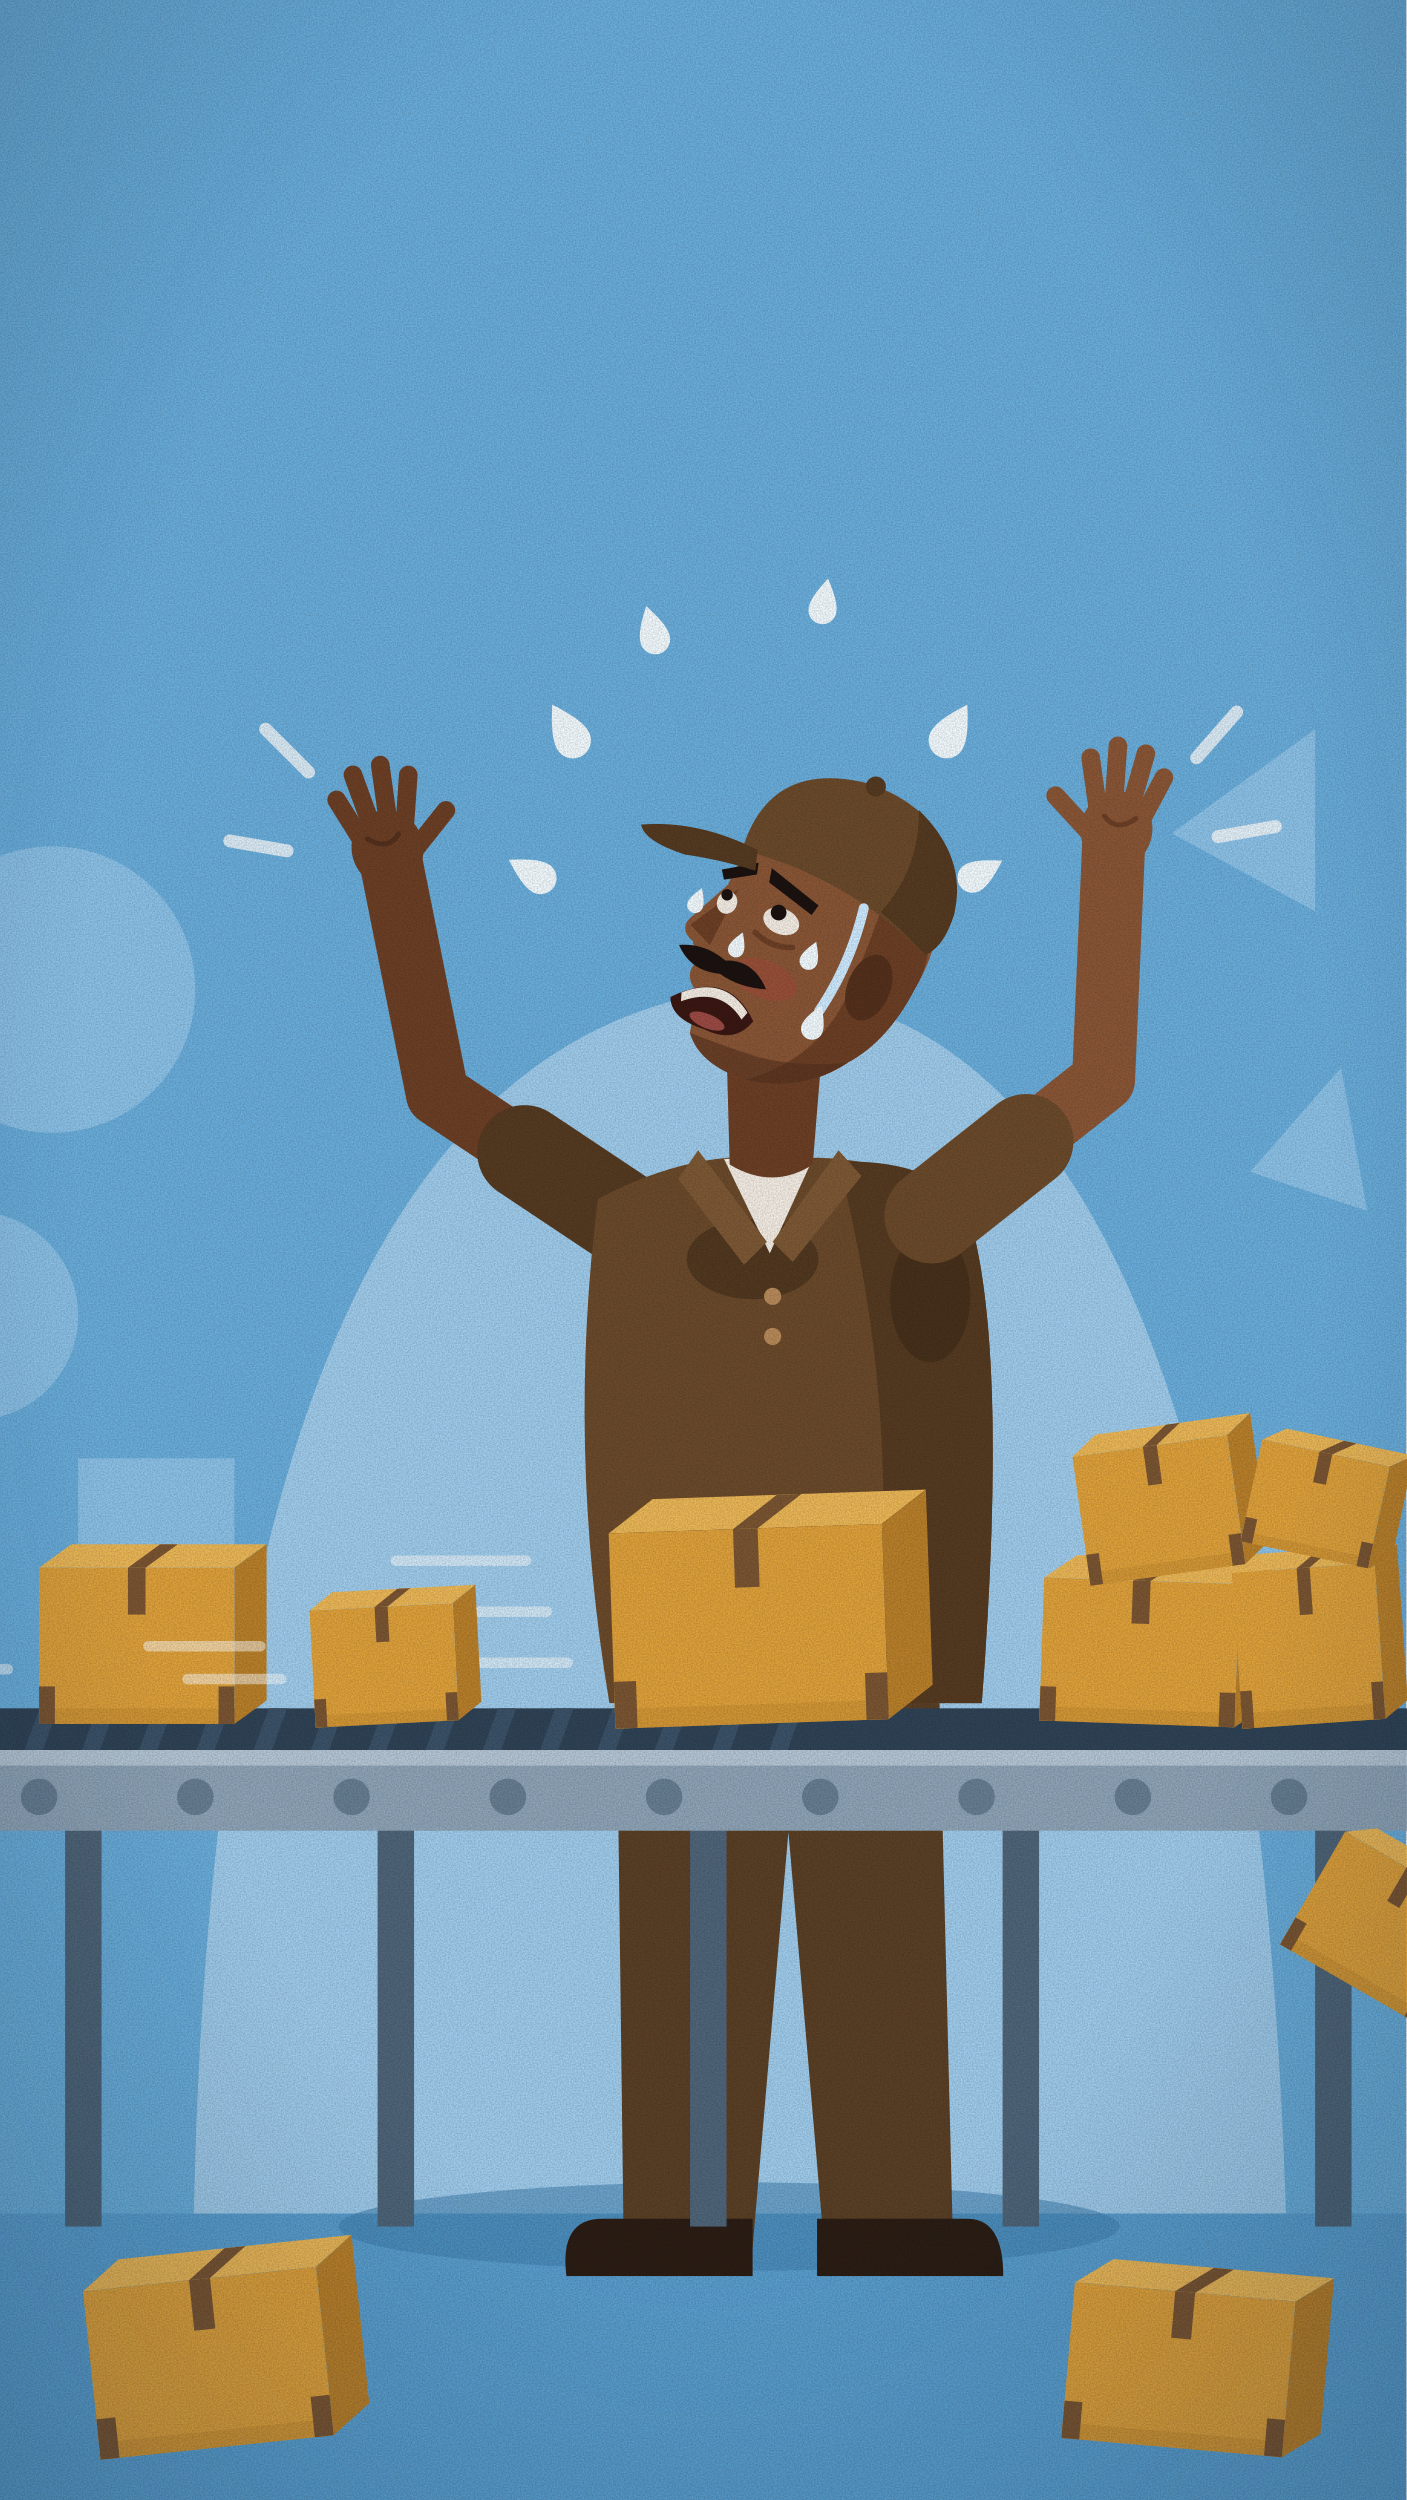
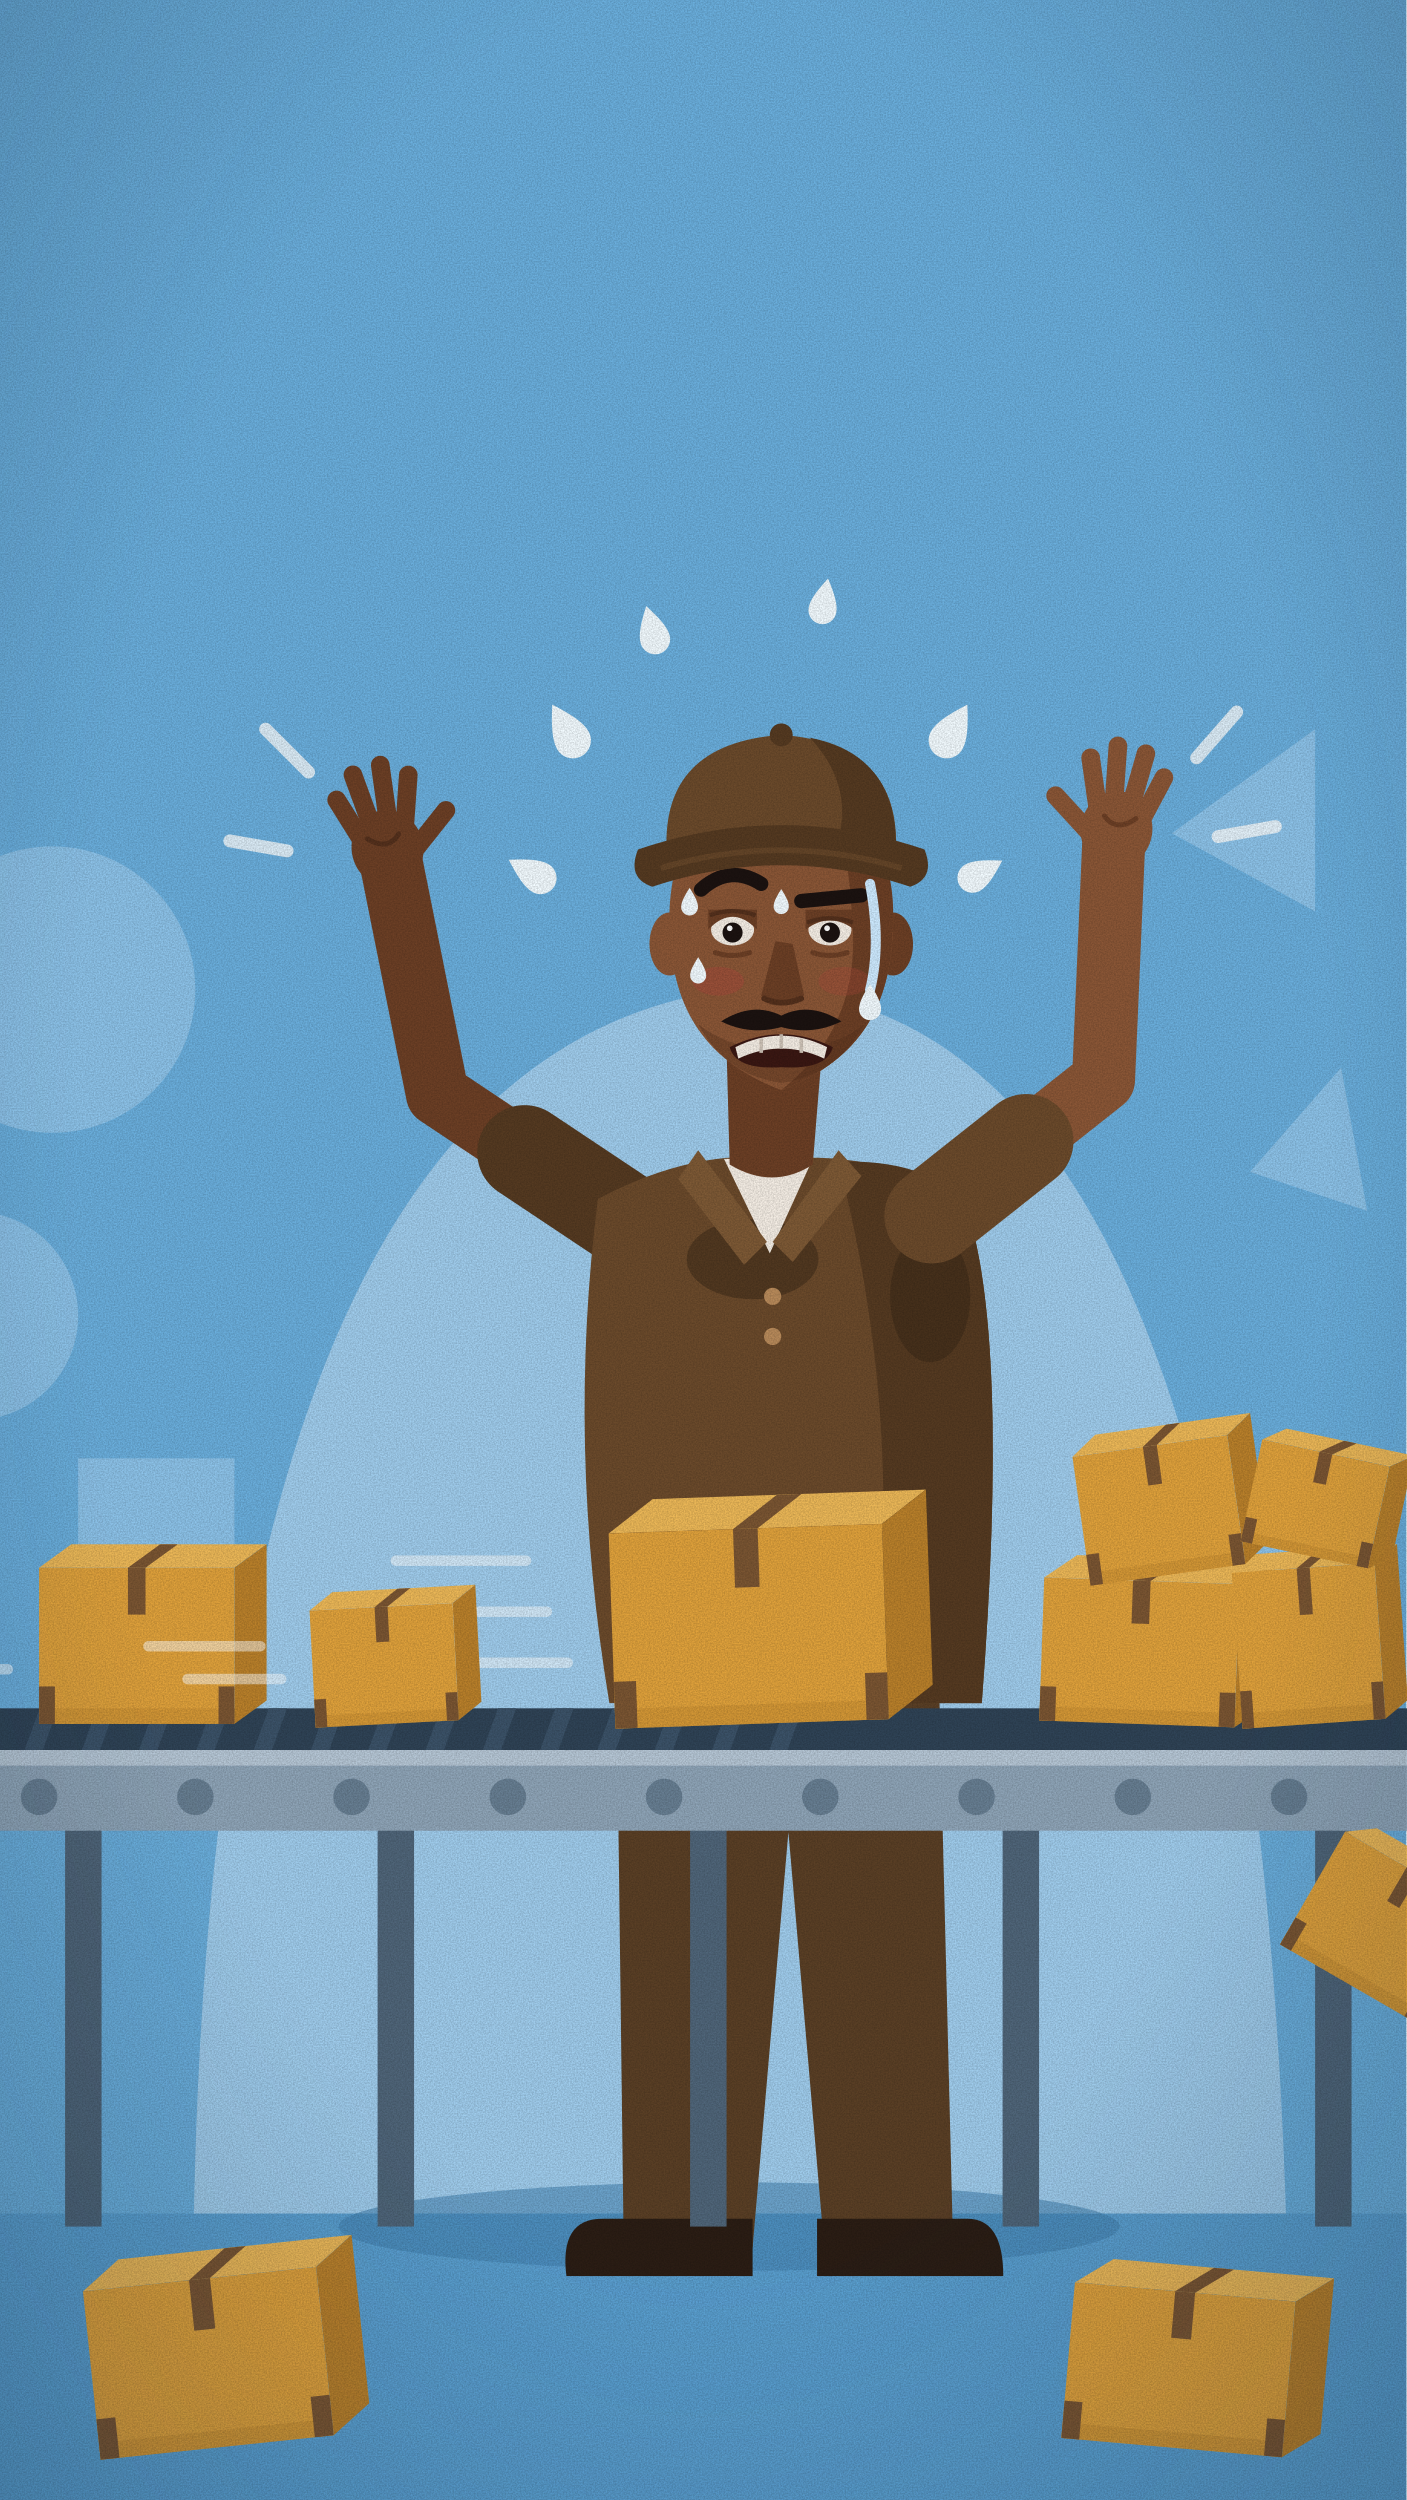
<svg xmlns="http://www.w3.org/2000/svg" width="1080" height="1920" viewBox="0 0 1080 1920">
  <defs>
    <filter id="grain" x="0" y="0" width="100%" height="100%">
      <feTurbulence type="fractalNoise" baseFrequency=".85" numOctaves="3" seed="7" stitchTiles="stitch" />
      <feColorMatrix values="0 0 0 0 0  0 0 0 0 0  0 0 0 0 0  0 0 0 -1.6 1.25" />
    </filter>
    <radialGradient id="vignette" cx=".5" cy=".45" r=".75">
      <stop offset=".6" stop-color="#0b2236" stop-opacity="0" />
      <stop offset="1" stop-color="#0b2236" stop-opacity=".22" />
    </radialGradient>
  </defs>
  <rect width="1080" height="1920" fill="#6aaedc" />
  <path d="M150 1920 Q120 820 560 760 Q1000 740 990 1920 Z" fill="#a8d1ef" opacity=".85" />
  <circle cx="40" cy="760" r="110" fill="#8cc2e8" />
  <path d="M60 1010 a80 80 0 1 0 0 1 Z" fill="#8cc2e8" />
  <path d="M900 640 L1010 560 L1010 700 Z" fill="#8cc2e8" />
  <path d="M960 900 l70 -80 l20 110 Z" fill="#8cc2e8" />
  <rect x="30" y="1240" width="170" height="120" fill="#8cc2e8" />
  <rect x="60" y="1120" width="120" height="120" fill="#8cc2e8" />
  <rect x="870" y="1250" width="190" height="130" fill="#8cc2e8" />
  <rect x="900" y="1130" width="140" height="120" fill="#8cc2e8" />
  <rect x="0" y="1700" width="1080" height="220" fill="#5a9fd0" />
  <ellipse cx="560" cy="1710" rx="300" ry="34" fill="#3f7fae" opacity=".55" />
  <g transform="translate(600 890) scale(1.1)">
    <g>
      <path d="M-115 360 L110 360 L120 760 L30 760 L5 470 L-20 760 L-110 760 Z" fill="#5a3f25" />
      <path d="M-125 740 h105 v40 h-130 q-5 -40 25 -40 Z M25 740 h105 q25 0 25 40 h-130 Z" fill="#2b1d14" />
      <path d="M-179.25 -4.5 L-240 -45 L-272 -205" stroke="#6c3f25" stroke-width="44" stroke-linecap="round" stroke-linejoin="round" fill="none" />
      <path d="M-105 45 L-179.25 -4.5" stroke="#553a21" stroke-width="66" stroke-linecap="round" fill="none" />
      <g transform="translate(-272 -205) rotate(-14) scale(-1 1)">
        <path d="M-16 -26 l-10.507 -32.336" stroke="#6c3f25" stroke-width="13" stroke-linecap="round" />
        <path d="M-5 -30 l-4.181 -39.781" stroke="#6c3f25" stroke-width="13" stroke-linecap="round" />
        <path d="M7 -30 l3.972 -37.792" stroke="#6c3f25" stroke-width="13" stroke-linecap="round" />
        <path d="M17 -25 l9.271 -28.532" stroke="#6c3f25" stroke-width="13" stroke-linecap="round" />
        <path d="M-20 -8 l-26 -20" stroke="#6c3f25" stroke-width="13" stroke-linecap="round" />
        <ellipse cx="0" cy="-12" rx="25" ry="27" fill="#6c3f25" />
        <path d="M-10 -20 Q0 -10 12 -22" stroke="#54301c" stroke-width="3.5" fill="none" stroke-linecap="round" />
      </g>
      <path d="M-128 28 Q-60 -8 0 0 Q70 -6 128 30 Q160 120 140 380 L-120 380 Q-150 200 -128 28 Z" fill="#6b4a2b" />
      <path d="M40 2 Q100 0 128 30 Q160 120 140 380 L60 380 Q90 200 40 2 Z" fill="#553a21" />
      <ellipse cx="104" cy="96" rx="28" ry="46" fill="#46301b" />
      <ellipse cx="-20" cy="70" rx="46" ry="28" fill="#46301b" opacity=".7" />
      <path d="M-100 330 L120 330" stroke="#553a21" stroke-width="10" />
      <path d="M-40 0 L-8 66 L22 0 Z" fill="#f4ede4" />
      <path d="M-58 -6 L-10 58 L-26 74 L-72 14 Z" fill="#7d5935" />
      <path d="M40 -6 L-6 58 L8 72 L56 12 Z" fill="#7d5935" />
      <circle cx="-6" cy="96" r="6" fill="#b88a5a" />
      <circle cx="-6" cy="124" r="6" fill="#b88a5a" />
      <path d="M171 -12.25 L225 -55 L232 -218" stroke="#8a5636" stroke-width="44" stroke-linecap="round" stroke-linejoin="round" fill="none" />
      <path d="M105 40 L171 -12.25" stroke="#6b4a2b" stroke-width="66" stroke-linecap="round" fill="none" />
      <g transform="translate(232 -218) rotate(10) scale(1 1)">
        <path d="M-16 -26 l-10.507 -32.336" stroke="#8a5636" stroke-width="13" stroke-linecap="round" />
        <path d="M-5 -30 l-4.181 -39.781" stroke="#8a5636" stroke-width="13" stroke-linecap="round" />
        <path d="M7 -30 l3.972 -37.792" stroke="#8a5636" stroke-width="13" stroke-linecap="round" />
        <path d="M17 -25 l9.271 -28.532" stroke="#8a5636" stroke-width="13" stroke-linecap="round" />
        <path d="M-20 -8 l-26 -20" stroke="#8a5636" stroke-width="13" stroke-linecap="round" />
        <ellipse cx="0" cy="-12" rx="25" ry="27" fill="#8a5636" />
        <path d="M-10 -20 Q0 -10 12 -22" stroke="#6c3f25" stroke-width="3.5" fill="none" stroke-linecap="round" />
      </g>
      <path d="M-38 -70 L28 -70 L22 4 Q-6 22 -36 4 Z" fill="#6c3f25" />
-       <g transform="rotate(22 -5 -60)">
-         <path d="M-60 -238 Q-10 -262 44 -232 Q72 -200 64 -150 Q60 -110 40 -86 Q18 -54 -22 -48 Q-56 -46 -70 -64 L-76 -92 Q-90 -100 -84 -112 L-92 -124 Q-104 -128 -100 -138 L-84 -170 Q-84 -208 -60 -238 Z" fill="#8a5636" />
-         <path d="M18 -230 Q72 -200 64 -150 Q60 -110 40 -86 Q18 -54 -22 -48 Q20 -80 22 -130 Q24 -190 18 -230 Z" fill="#6c3f25" />
-         <ellipse cx="34" cy="-140" rx="15" ry="24" fill="#54301c" />
-         <ellipse cx="-36" cy="-118" rx="24" ry="13" fill="#a8473a" opacity=".45" />
-         <path d="M-70 -64 Q-56 -46 -22 -48 Q18 -54 40 -86 Q10 -70 -20 -66 Q-50 -64 -70 -64 Z" fill="#54301c" opacity=".6" />
-         <path d="M-76 -170 L-98 -134 L-80 -126 Z" fill="#6c3f25" />
-         <path d="M-60 -192 L-20 -180 L-22 -172 L-58 -182 Z" fill="#1b1210" />
-         <path d="M-92 -178 L-70 -192 L-68 -184 L-88 -172 Z" fill="#1b1210" />
-         <ellipse cx="-40" cy="-160" rx="13" ry="9" fill="#f4ede4" />
-         <circle cx="-44" cy="-165" r="5.5" fill="#1b1210" />
-         <ellipse cx="-80" cy="-158" rx="7" ry="8" fill="#f4ede4" />
-         <circle cx="-82" cy="-163" r="4" fill="#1b1210" />
-         <path d="M-54 -146 Q-40 -140 -26 -146" stroke="#6c3f25" stroke-width="4" fill="none" stroke-linecap="round" />
-         <path d="M-92 -82 Q-62 -116 -32 -88 Q-38 -68 -62 -70 Q-86 -68 -92 -82 Z" fill="#3a1712" />
-         <path d="M-86 -88 Q-62 -110 -38 -92 L-40 -86 Q-62 -102 -84 -82 Z" fill="#f4ede4" />
-         <ellipse cx="-62" cy="-76" rx="13" ry="5" fill="#9b4a44" />
-         <path d="M-100 -118 Q-84 -126 -66 -120 Q-48 -128 -32 -112 Q-50 -106 -66 -110 Q-86 -104 -100 -118 Z" fill="#1b1210" />
-         <path d="M-84 -196 Q-90 -262 -20 -272 Q50 -276 70 -210 Q72 -186 62 -176 Q-10 -206 -84 -196 Z" fill="#6b4a2b" />
-         <path d="M20 -268 Q64 -250 70 -210 Q72 -186 62 -176 Q40 -186 22 -192 Q36 -230 20 -268 Z" fill="#553a21" />
-         <path d="M-74 -200 Q-120 -204 -156 -186 Q-150 -176 -120 -178 Q-96 -184 -70 -186 Z" fill="#553a21" />
-         <circle cx="-14" cy="-272" r="7" fill="#553a21" />
-         <path d="M10 -190 Q16 -150 8 -112" stroke="#cdeaff" stroke-width="7" fill="none" stroke-linecap="round" />
-         <path transform="translate(8 -104) rotate(0) scale(0.55)" d="M0 -22 C 9 -8 14 2 14 10 A 14 14 0 1 1 -14 10 C -14 2 -9 -8 0 -22 Z" fill="#f2fbff" />
-         <path transform="translate(-12 -146) rotate(0) scale(0.45)" d="M0 -22 C 9 -8 14 2 14 10 A 14 14 0 1 1 -14 10 C -14 2 -9 -8 0 -22 Z" fill="#f2fbff" />
-         <path transform="translate(-62 -134) rotate(0) scale(0.4)" d="M0 -22 C 9 -8 14 2 14 10 A 14 14 0 1 1 -14 10 C -14 2 -9 -8 0 -22 Z" fill="#f2fbff" />
-         <path transform="translate(-100 -152) rotate(0) scale(0.4)" d="M0 -22 C 9 -8 14 2 14 10 A 14 14 0 1 1 -14 10 C -14 2 -9 -8 0 -22 Z" fill="#f2fbff" />
-       </g>
+       <ellipse cx="-78" cy="-150" rx="14" ry="22" fill="#8a5636" />
+       <ellipse cx="78" cy="-150" rx="14" ry="22" fill="#6c3f25" />
+       <path d="M0 -258 C60 -258 80 -212 78 -160 C76 -110 58 -70 0 -48 C-58 -70 -76 -110 -78 -160 C-80 -212 -60 -258 0 -258 Z" fill="#8a5636" />
+       <path d="M30 -250 C68 -236 80 -204 78 -160 C76 -110 58 -70 0 -48 C40 -80 52 -120 50 -160 C48 -200 44 -230 30 -250 Z" fill="#6c3f25" />
+       <path d="M-58 -94 C-44 -68 -22 -56 0 -53 C22 -56 44 -68 58 -94 C40 -80 20 -76 0 -76 C-20 -76 -40 -80 -58 -94 Z" fill="#54301c" opacity=".4" />
+       <ellipse cx="-44" cy="-124" rx="18" ry="10" fill="#a8473a" opacity=".45" />
+       <ellipse cx="44" cy="-124" rx="18" ry="10" fill="#a8473a" opacity=".35" />
+       <path d="M-56 -188 Q-36 -206 -14 -192" stroke="#1b1210" stroke-width="10" fill="none" stroke-linecap="round" />
+       <path d="M14 -180 L56 -184" stroke="#1b1210" stroke-width="10" fill="none" stroke-linecap="round" />
+       <ellipse cx="-34" cy="-160" rx="15" ry="11" fill="#f4ede4" />
+       <circle cx="-34" cy="-158" r="7" fill="#1b1210" />
+       <circle cx="-36" cy="-161" r="2" fill="#fff" />
+       <path d="M-51 -160 Q-34 -178 -17 -160 L-17 -174 L-51 -174 Z" fill="#6c3f25" />
+       <path d="M-50 -170 Q-34 -176 -18 -170" stroke="#54301c" stroke-width="3" fill="none" />
+       <path d="M-46 -144 Q-34 -140 -22 -144" stroke="#6c3f25" stroke-width="3.5" fill="none" stroke-linecap="round" />
+       <ellipse cx="34" cy="-160" rx="15" ry="11" fill="#f4ede4" />
+       <circle cx="34" cy="-158" r="7" fill="#1b1210" />
+       <circle cx="32" cy="-161" r="2" fill="#fff" />
+       <path d="M17 -160 Q34 -173 51 -160 L51 -174 L17 -174 Z" fill="#6c3f25" />
+       <path d="M18 -165 Q34 -171 50 -165" stroke="#54301c" stroke-width="3" fill="none" />
+       <path d="M22 -144 Q34 -140 46 -144" stroke="#6c3f25" stroke-width="3.5" fill="none" stroke-linecap="round" />
+       <path d="M-4 -152 L-14 -114 Q0 -106 16 -114 L8 -150 Z" fill="#6c3f25" />
+       <path d="M-12 -112 Q0 -106 14 -112" stroke="#54301c" stroke-width="4" fill="none" stroke-linecap="round" />
+       <path d="M-36 -78 Q0 -96 36 -78 Q32 -62 0 -64 Q-32 -62 -36 -78 Z" fill="#3a1712" />
+       <path d="M-32 -78 Q0 -94 32 -78 L30 -70 Q0 -84 -30 -70 Z" fill="#f4ede4" />
+       <path d="M-14 -84 V-74 M0 -87 V-77 M14 -84 V-74" stroke="#cfc4b8" stroke-width="2.5" />
+       <path d="M-42 -96 Q-20 -110 0 -100 Q20 -110 42 -96 Q22 -86 0 -92 Q-22 -86 -42 -96 Z" fill="#1b1210" />
+       <path d="M-80 -214 Q-84 -290 0 -296 Q84 -290 80 -214 Q0 -232 -80 -214 Z" fill="#6b4a2b" />
+       <path d="M20 -294 Q82 -282 80 -214 Q60 -220 40 -224 Q50 -262 20 -294 Z" fill="#553a21" />
+       <path d="M-100 -216 Q0 -250 100 -216 Q108 -196 90 -190 Q0 -220 -90 -190 Q-108 -196 -100 -216 Z" fill="#553a21" />
+       <path d="M-84 -203 Q0 -228 84 -203" stroke="#6b4a2b" stroke-width="4" fill="none" opacity=".7" />
+       <circle cx="0" cy="-296" r="8" fill="#553a21" />
+       <path d="M62 -192 Q70 -150 62 -118" stroke="#cdeaff" stroke-width="7" fill="none" stroke-linecap="round" />
+       <path transform="translate(62 -110) rotate(0) scale(0.55)" d="M0 -22 C 9 -8 14 2 14 10 A 14 14 0 1 1 -14 10 C -14 2 -9 -8 0 -22 Z" fill="#f2fbff" />
+       <path transform="translate(-64 -180) rotate(0) scale(0.42)" d="M0 -22 C 9 -8 14 2 14 10 A 14 14 0 1 1 -14 10 C -14 2 -9 -8 0 -22 Z" fill="#f2fbff" />
+       <path transform="translate(-58 -132) rotate(0) scale(0.4)" d="M0 -22 C 9 -8 14 2 14 10 A 14 14 0 1 1 -14 10 C -14 2 -9 -8 0 -22 Z" fill="#f2fbff" />
+       <path transform="translate(0 -180) rotate(0) scale(0.38)" d="M0 -22 C 9 -8 14 2 14 10 A 14 14 0 1 1 -14 10 C -14 2 -9 -8 0 -22 Z" fill="#f2fbff" />
      <path transform="translate(-150 -300) rotate(-30) scale(0.9)" d="M0 -22 C 9 -8 14 2 14 10 A 14 14 0 1 1 -14 10 C -14 2 -9 -8 0 -22 Z" fill="#f2fbff" />
      <path transform="translate(-175 -200) rotate(-60) scale(0.8)" d="M0 -22 C 9 -8 14 2 14 10 A 14 14 0 1 1 -14 10 C -14 2 -9 -8 0 -22 Z" fill="#f2fbff" />
      <path transform="translate(-90 -370) rotate(-15) scale(0.75)" d="M0 -22 C 9 -8 14 2 14 10 A 14 14 0 1 1 -14 10 C -14 2 -9 -8 0 -22 Z" fill="#f2fbff" />
      <path transform="translate(120 -300) rotate(30) scale(0.9)" d="M0 -22 C 9 -8 14 2 14 10 A 14 14 0 1 1 -14 10 C -14 2 -9 -8 0 -22 Z" fill="#f2fbff" />
      <path transform="translate(140 -200) rotate(60) scale(0.75)" d="M0 -22 C 9 -8 14 2 14 10 A 14 14 0 1 1 -14 10 C -14 2 -9 -8 0 -22 Z" fill="#f2fbff" />
      <path transform="translate(30 -390) rotate(10) scale(0.7)" d="M0 -22 C 9 -8 14 2 14 10 A 14 14 0 1 1 -14 10 C -14 2 -9 -8 0 -22 Z" fill="#f2fbff" />
      <path d="M-330 -270 L-360 -300" stroke="#ffffff" stroke-width="9" stroke-linecap="round" opacity=".75" />
      <path d="M-345 -215 L-385 -222" stroke="#ffffff" stroke-width="9" stroke-linecap="round" opacity=".75" />
      <path d="M290 -280 L318 -312" stroke="#ffffff" stroke-width="9" stroke-linecap="round" opacity=".75" />
      <path d="M305 -225 L345 -232" stroke="#ffffff" stroke-width="9" stroke-linecap="round" opacity=".75" />
    </g>
  </g>
  <rect x="50" y="1400" width="28" height="310" fill="#4f6579" />
  <rect x="290" y="1400" width="28" height="310" fill="#4f6579" />
  <rect x="530" y="1400" width="28" height="310" fill="#4f6579" />
  <rect x="770" y="1400" width="28" height="310" fill="#4f6579" />
  <rect x="1010" y="1400" width="28" height="310" fill="#4f6579" />
  <rect x="-20" y="1312" width="1120" height="34" fill="#2f4356" />
  <rect x="-20" y="1312" width="14" height="34" fill="#3b5268" transform="skewX(-20)" transform-origin="-20 1330" />
  <rect x="24" y="1312" width="14" height="34" fill="#3b5268" transform="skewX(-20)" transform-origin="24 1330" />
  <rect x="68" y="1312" width="14" height="34" fill="#3b5268" transform="skewX(-20)" transform-origin="68 1330" />
  <rect x="112" y="1312" width="14" height="34" fill="#3b5268" transform="skewX(-20)" transform-origin="112 1330" />
  <rect x="156" y="1312" width="14" height="34" fill="#3b5268" transform="skewX(-20)" transform-origin="156 1330" />
  <rect x="200" y="1312" width="14" height="34" fill="#3b5268" transform="skewX(-20)" transform-origin="200 1330" />
  <rect x="244" y="1312" width="14" height="34" fill="#3b5268" transform="skewX(-20)" transform-origin="244 1330" />
  <rect x="288" y="1312" width="14" height="34" fill="#3b5268" transform="skewX(-20)" transform-origin="288 1330" />
  <rect x="332" y="1312" width="14" height="34" fill="#3b5268" transform="skewX(-20)" transform-origin="332 1330" />
  <rect x="376" y="1312" width="14" height="34" fill="#3b5268" transform="skewX(-20)" transform-origin="376 1330" />
  <rect x="420" y="1312" width="14" height="34" fill="#3b5268" transform="skewX(-20)" transform-origin="420 1330" />
  <rect x="464" y="1312" width="14" height="34" fill="#3b5268" transform="skewX(-20)" transform-origin="464 1330" />
  <rect x="508" y="1312" width="14" height="34" fill="#3b5268" transform="skewX(-20)" transform-origin="508 1330" />
  <rect x="552" y="1312" width="14" height="34" fill="#3b5268" transform="skewX(-20)" transform-origin="552 1330" />
  <rect x="596" y="1312" width="14" height="34" fill="#3b5268" transform="skewX(-20)" transform-origin="596 1330" />
  <rect x="640" y="1312" width="14" height="34" fill="#3b5268" transform="skewX(-20)" transform-origin="640 1330" />
  <rect x="684" y="1312" width="14" height="34" fill="#3b5268" transform="skewX(-20)" transform-origin="684 1330" />
  <rect x="728" y="1312" width="14" height="34" fill="#3b5268" transform="skewX(-20)" transform-origin="728 1330" />
  <rect x="772" y="1312" width="14" height="34" fill="#3b5268" transform="skewX(-20)" transform-origin="772 1330" />
  <rect x="816" y="1312" width="14" height="34" fill="#3b5268" transform="skewX(-20)" transform-origin="816 1330" />
  <rect x="860" y="1312" width="14" height="34" fill="#3b5268" transform="skewX(-20)" transform-origin="860 1330" />
  <rect x="904" y="1312" width="14" height="34" fill="#3b5268" transform="skewX(-20)" transform-origin="904 1330" />
  <rect x="948" y="1312" width="14" height="34" fill="#3b5268" transform="skewX(-20)" transform-origin="948 1330" />
  <rect x="992" y="1312" width="14" height="34" fill="#3b5268" transform="skewX(-20)" transform-origin="992 1330" />
  <rect x="1036" y="1312" width="14" height="34" fill="#3b5268" transform="skewX(-20)" transform-origin="1036 1330" />
  <rect x="1080" y="1312" width="14" height="34" fill="#3b5268" transform="skewX(-20)" transform-origin="1080 1330" />
  <rect x="-20" y="1344" width="1120" height="62" fill="#8ea4b7" />
  <rect x="-20" y="1344" width="1120" height="12" fill="#b5c6d5" />
  <circle cx="30" cy="1380" r="14" fill="#677e92" />
  <circle cx="150" cy="1380" r="14" fill="#677e92" />
  <circle cx="270" cy="1380" r="14" fill="#677e92" />
  <circle cx="390" cy="1380" r="14" fill="#677e92" />
  <circle cx="510" cy="1380" r="14" fill="#677e92" />
  <circle cx="630" cy="1380" r="14" fill="#677e92" />
  <circle cx="750" cy="1380" r="14" fill="#677e92" />
  <circle cx="870" cy="1380" r="14" fill="#677e92" />
  <circle cx="990" cy="1380" r="14" fill="#677e92" />
  <rect x="360" y="1273" width="80" height="8" rx="4" fill="#ffffff" opacity=".5" />
  <rect x="330" y="1233.8" width="94" height="8" rx="4" fill="#ffffff" opacity=".5" />
  <rect x="300" y="1194.6" width="108" height="8" rx="4" fill="#ffffff" opacity=".5" />
  <g transform="rotate(-2 575 1249)">
    <path d="M470 1174 l34.65 -25.2 h210 l-34.65 25.2 Z" fill="#ebb757" />
    <path d="M680 1174 l34.65 -25.2 v150 l-34.65 25.2 Z" fill="#b9802a" />
    <rect x="470" y="1174" width="210" height="150" fill="#dfa13b" />
    <rect x="470" y="1309" width="210" height="15" fill="#b9802a" opacity=".35" />
    <path d="M565.55 1174 l34.65 -25.2 h18.9 l-34.65 25.2 Z" fill="#7a5532" />
    <rect x="565.55" y="1174" width="18.9" height="45" fill="#7a5532" />
    <rect x="470" y="1288" width="17.01" height="36" fill="#7a5532" />
    <rect x="662.99" y="1288" width="17.01" height="36" fill="#7a5532" />
  </g>
  <rect x="-70" y="1278" width="80" height="8" rx="4" fill="#ffffff" opacity=".5" />
  <rect x="-100" y="1244.4" width="94" height="8" rx="4" fill="#ffffff" opacity=".5" />
  <rect x="-130" y="1210.8" width="108" height="8" rx="4" fill="#ffffff" opacity=".5" />
  <g transform="rotate(0 105 1264)">
    <path d="M30 1204 l24.75 -18 h150 l-24.75 18 Z" fill="#ebb757" />
    <path d="M180 1204 l24.75 -18 v120 l-24.75 18 Z" fill="#b9802a" />
    <rect x="30" y="1204" width="150" height="120" fill="#dfa13b" />
    <rect x="30" y="1312" width="150" height="12" fill="#b9802a" opacity=".35" />
    <path d="M98.25 1204 l24.75 -18 h13.5 l-24.75 18 Z" fill="#7a5532" />
    <rect x="98.25" y="1204" width="13.5" height="36" fill="#7a5532" />
    <rect x="30" y="1295.2" width="12.15" height="28.8" fill="#7a5532" />
    <rect x="167.85" y="1295.2" width="12.15" height="28.8" fill="#7a5532" />
  </g>
  <rect x="140" y="1285.5" width="80" height="8" rx="4" fill="#ffffff" opacity=".5" />
  <rect x="110" y="1260.3" width="94" height="8" rx="4" fill="#ffffff" opacity=".5" />
  <g transform="rotate(-3 295 1279)">
    <path d="M240 1234 l18.15 -13.2 h110 l-18.15 13.2 Z" fill="#ebb757" />
    <path d="M350 1234 l18.15 -13.2 v90 l-18.15 13.2 Z" fill="#b9802a" />
    <rect x="240" y="1234" width="110" height="90" fill="#dfa13b" />
    <rect x="240" y="1315" width="110" height="9" fill="#b9802a" opacity=".35" />
    <path d="M290 1234 l18.15 -13.2 h10 l-18.15 13.2 Z" fill="#7a5532" />
    <rect x="290" y="1234" width="10" height="27" fill="#7a5532" />
    <rect x="240" y="1302.4" width="9" height="21.6" fill="#7a5532" />
    <rect x="341" y="1302.4" width="9" height="21.6" fill="#7a5532" />
  </g>
  <g transform="rotate(2 875 1269)">
    <path d="M800 1214 l24.75 -18 h150 l-24.75 18 Z" fill="#ebb757" />
    <path d="M950 1214 l24.75 -18 v110 l-24.75 18 Z" fill="#b9802a" />
    <rect x="800" y="1214" width="150" height="110" fill="#dfa13b" />
    <rect x="800" y="1313" width="150" height="11" fill="#b9802a" opacity=".35" />
    <path d="M868.25 1214 l24.75 -18 h13.5 l-24.75 18 Z" fill="#7a5532" />
    <rect x="868.25" y="1214" width="13.5" height="33" fill="#7a5532" />
    <rect x="800" y="1297.6" width="12.15" height="26.4" fill="#7a5532" />
    <rect x="937.85" y="1297.6" width="12.15" height="26.4" fill="#7a5532" />
  </g>
  <g transform="rotate(-4 1005 1264)">
    <path d="M950 1204 l18.15 -13.2 h110 l-18.15 13.2 Z" fill="#ebb757" />
    <path d="M1060 1204 l18.15 -13.2 v120 l-18.15 13.2 Z" fill="#b9802a" />
    <rect x="950" y="1204" width="110" height="120" fill="#dfa13b" />
    <rect x="950" y="1312" width="110" height="12" fill="#b9802a" opacity=".35" />
    <path d="M1000 1204 l18.15 -13.2 h10 l-18.15 13.2 Z" fill="#7a5532" />
    <rect x="1000" y="1204" width="10" height="36" fill="#7a5532" />
    <rect x="950" y="1295.2" width="9" height="28.8" fill="#7a5532" />
    <rect x="1051" y="1295.2" width="9" height="28.8" fill="#7a5532" />
  </g>
  <g transform="rotate(-8 890 1160)">
    <path d="M830 1110 l19.8 -14.4 h120 l-19.8 14.4 Z" fill="#ebb757" />
    <path d="M950 1110 l19.8 -14.4 v100 l-19.8 14.4 Z" fill="#b9802a" />
    <rect x="830" y="1110" width="120" height="100" fill="#dfa13b" />
    <rect x="830" y="1200" width="120" height="10" fill="#b9802a" opacity=".35" />
    <path d="M884.6 1110 l19.8 -14.4 h10.8 l-19.8 14.4 Z" fill="#7a5532" />
    <rect x="884.6" y="1110" width="10.8" height="30" fill="#7a5532" />
    <rect x="830" y="1186" width="9.72" height="24" fill="#7a5532" />
    <rect x="940.28" y="1186" width="9.72" height="24" fill="#7a5532" />
  </g>
  <g transform="rotate(12 1010 1155)">
    <path d="M960 1115 l16.5 -12 h100 l-16.5 12 Z" fill="#ebb757" />
    <path d="M1060 1115 l16.5 -12 v80 l-16.5 12 Z" fill="#b9802a" />
    <rect x="960" y="1115" width="100" height="80" fill="#dfa13b" />
    <rect x="960" y="1187" width="100" height="8" fill="#b9802a" opacity=".35" />
    <path d="M1005 1115 l16.5 -12 h10 l-16.5 12 Z" fill="#7a5532" />
    <rect x="1005" y="1115" width="10" height="24" fill="#7a5532" />
    <rect x="960" y="1175.8" width="9" height="19.2" fill="#7a5532" />
    <rect x="1051" y="1175.8" width="9" height="19.2" fill="#7a5532" />
  </g>
  <g transform="rotate(30 1060 1480)">
    <path d="M1000 1430 l19.8 -14.4 h120 l-19.8 14.4 Z" fill="#ebb757" />
    <path d="M1120 1430 l19.8 -14.4 v100 l-19.8 14.4 Z" fill="#b9802a" />
    <rect x="1000" y="1430" width="120" height="100" fill="#dfa13b" />
    <rect x="1000" y="1520" width="120" height="10" fill="#b9802a" opacity=".35" />
    <path d="M1054.6 1430 l19.8 -14.4 h10.8 l-19.8 14.4 Z" fill="#7a5532" />
    <rect x="1054.6" y="1430" width="10.8" height="30" fill="#7a5532" />
    <rect x="1000" y="1506" width="9.72" height="24" fill="#7a5532" />
    <rect x="1110.28" y="1506" width="9.72" height="24" fill="#7a5532" />
  </g>
  <g transform="rotate(-6 160 1815)">
    <path d="M70 1750 l29.7 -21.6 h180 l-29.7 21.6 Z" fill="#ebb757" />
    <path d="M250 1750 l29.7 -21.6 v130 l-29.7 21.6 Z" fill="#b9802a" />
    <rect x="70" y="1750" width="180" height="130" fill="#dfa13b" />
    <rect x="70" y="1867" width="180" height="13" fill="#b9802a" opacity=".35" />
    <path d="M151.9 1750 l29.7 -21.6 h16.2 l-29.7 21.6 Z" fill="#7a5532" />
    <rect x="151.9" y="1750" width="16.2" height="39" fill="#7a5532" />
    <rect x="70" y="1848.8" width="14.58" height="31.2" fill="#7a5532" />
    <rect x="235.42" y="1848.8" width="14.58" height="31.2" fill="#7a5532" />
  </g>
  <g transform="rotate(5 905 1820)">
    <path d="M820 1760 l28.05 -20.4 h170 l-28.05 20.4 Z" fill="#ebb757" />
    <path d="M990 1760 l28.05 -20.4 v120 l-28.05 20.4 Z" fill="#b9802a" />
    <rect x="820" y="1760" width="170" height="120" fill="#dfa13b" />
    <rect x="820" y="1868" width="170" height="12" fill="#b9802a" opacity=".35" />
    <path d="M897.35 1760 l28.05 -20.4 h15.3 l-28.05 20.4 Z" fill="#7a5532" />
    <rect x="897.35" y="1760" width="15.3" height="36" fill="#7a5532" />
    <rect x="820" y="1851.2" width="13.77" height="28.8" fill="#7a5532" />
    <rect x="976.23" y="1851.2" width="13.77" height="28.8" fill="#7a5532" />
  </g>
  <rect width="1080" height="1920" fill="url(#vignette)" />
  <rect width="1080" height="1920" filter="url(#grain)" opacity="0.16" style="mix-blend-mode:multiply" />
</svg>
